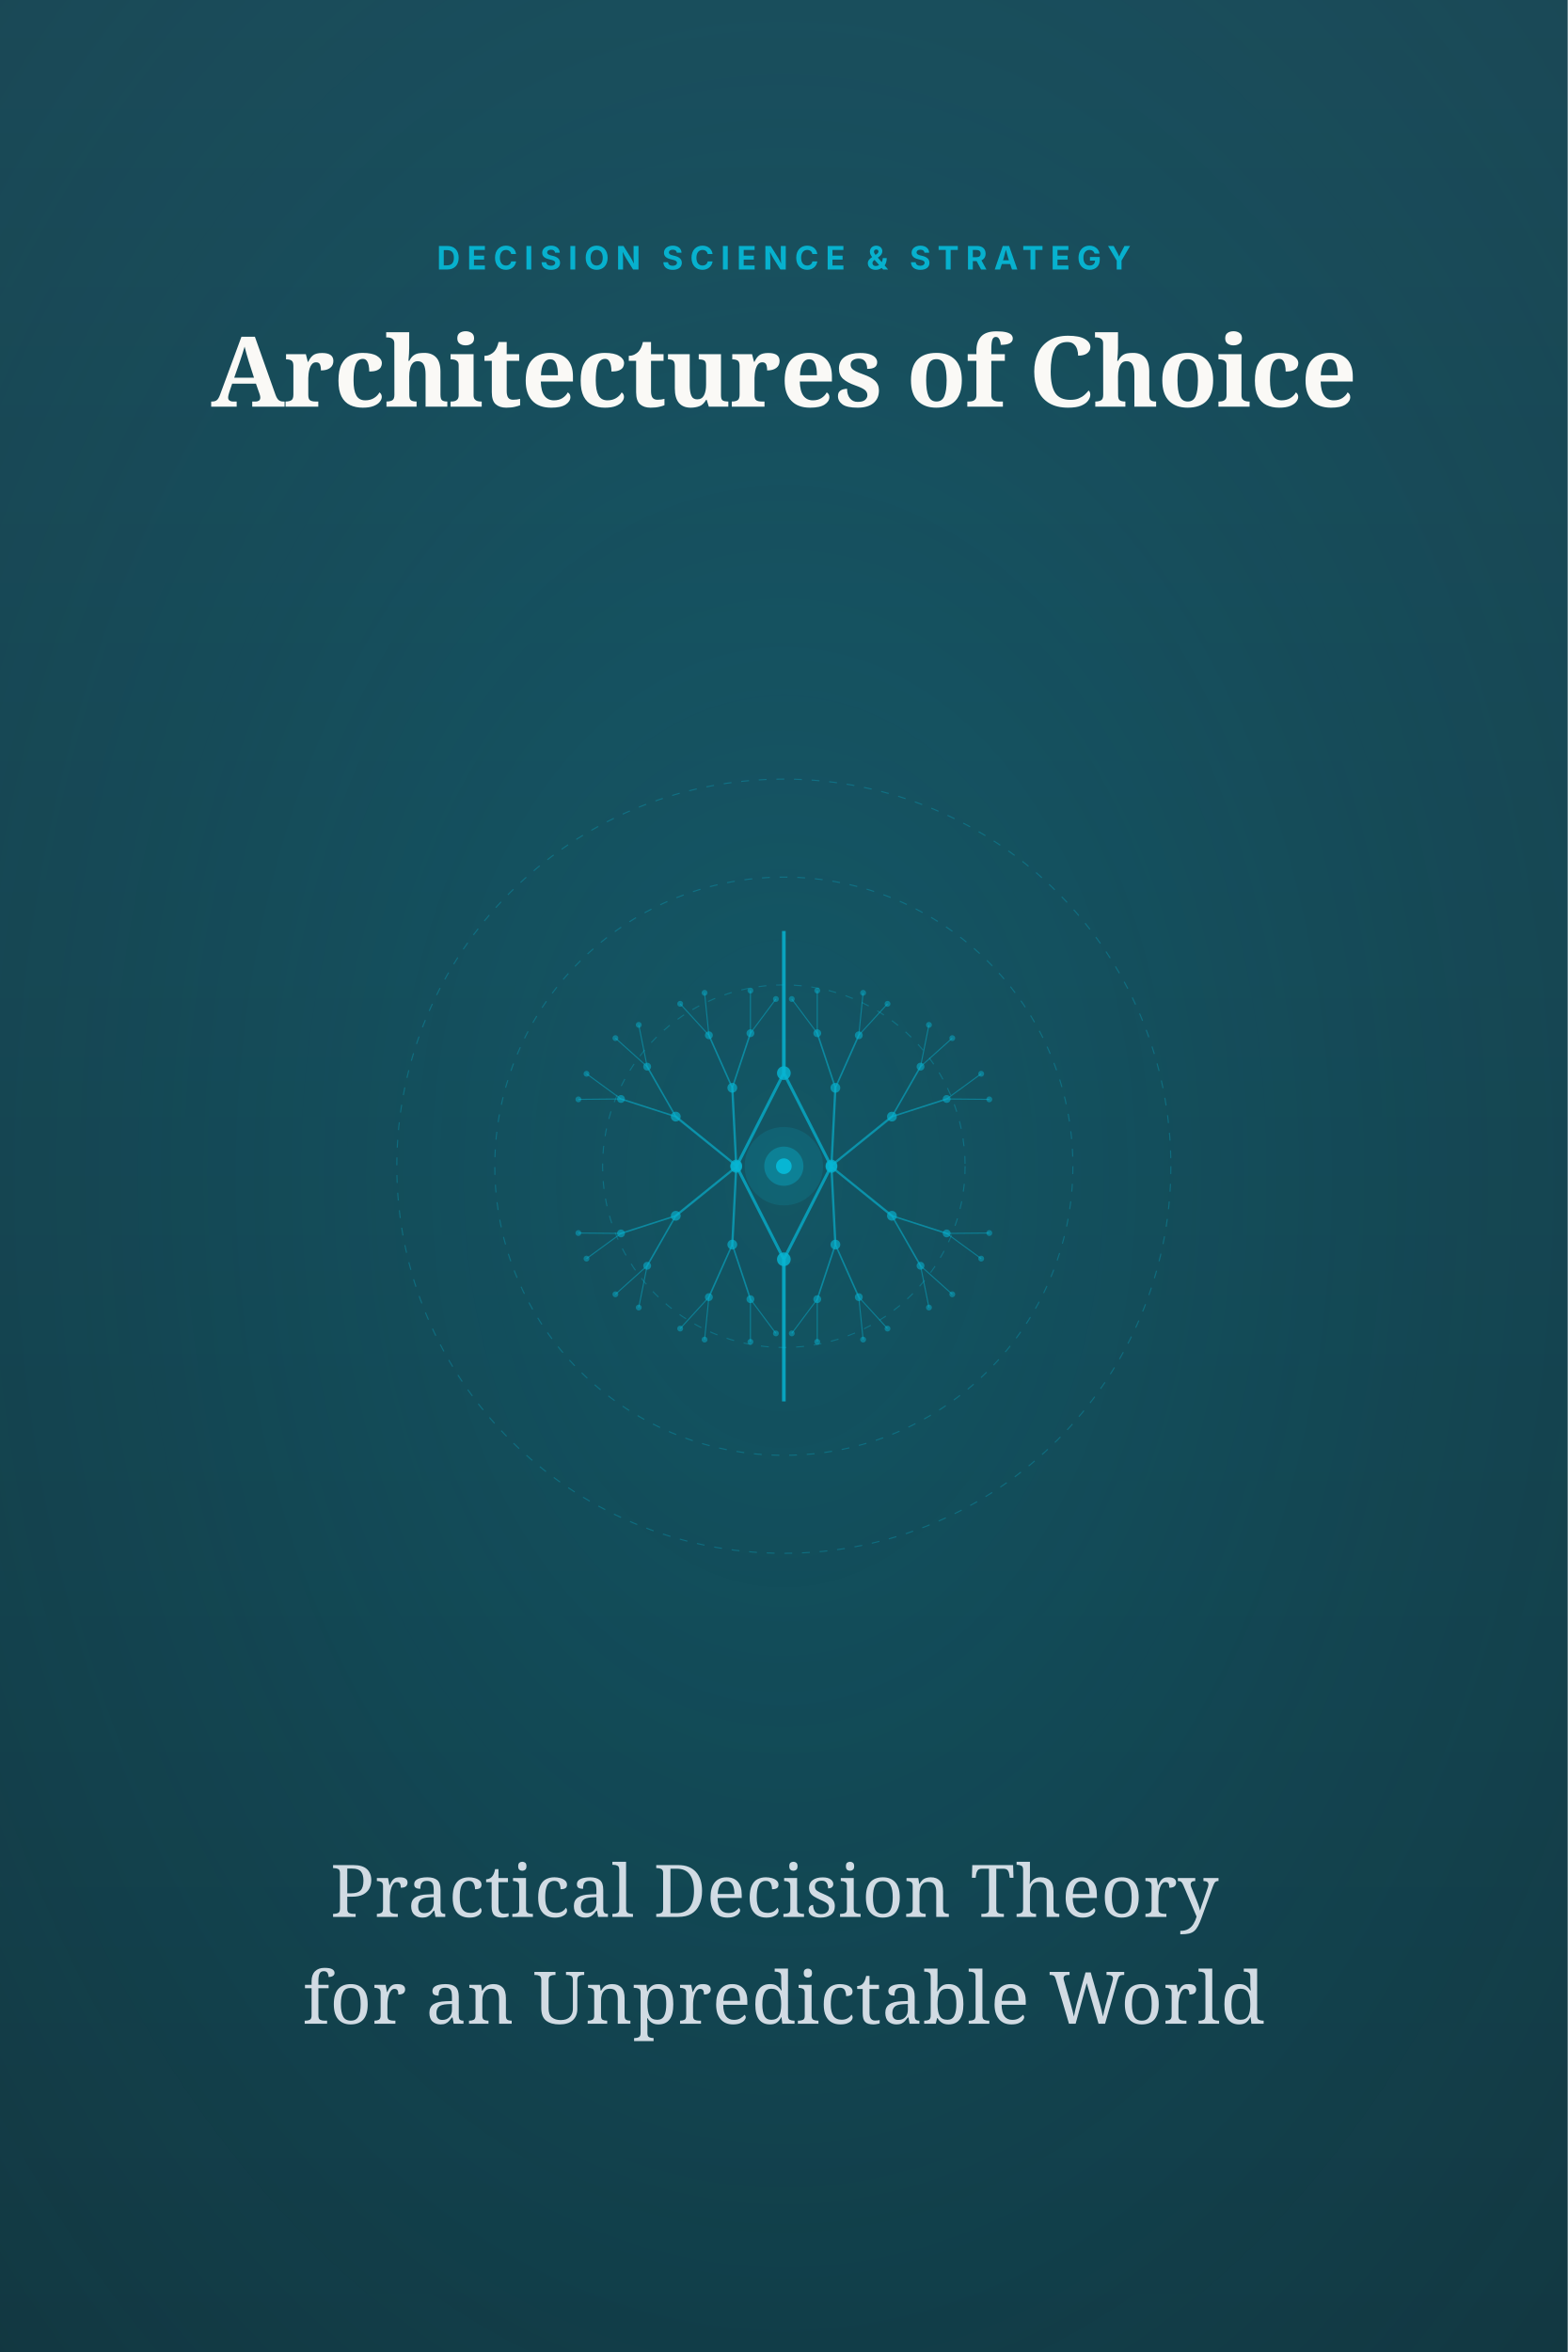
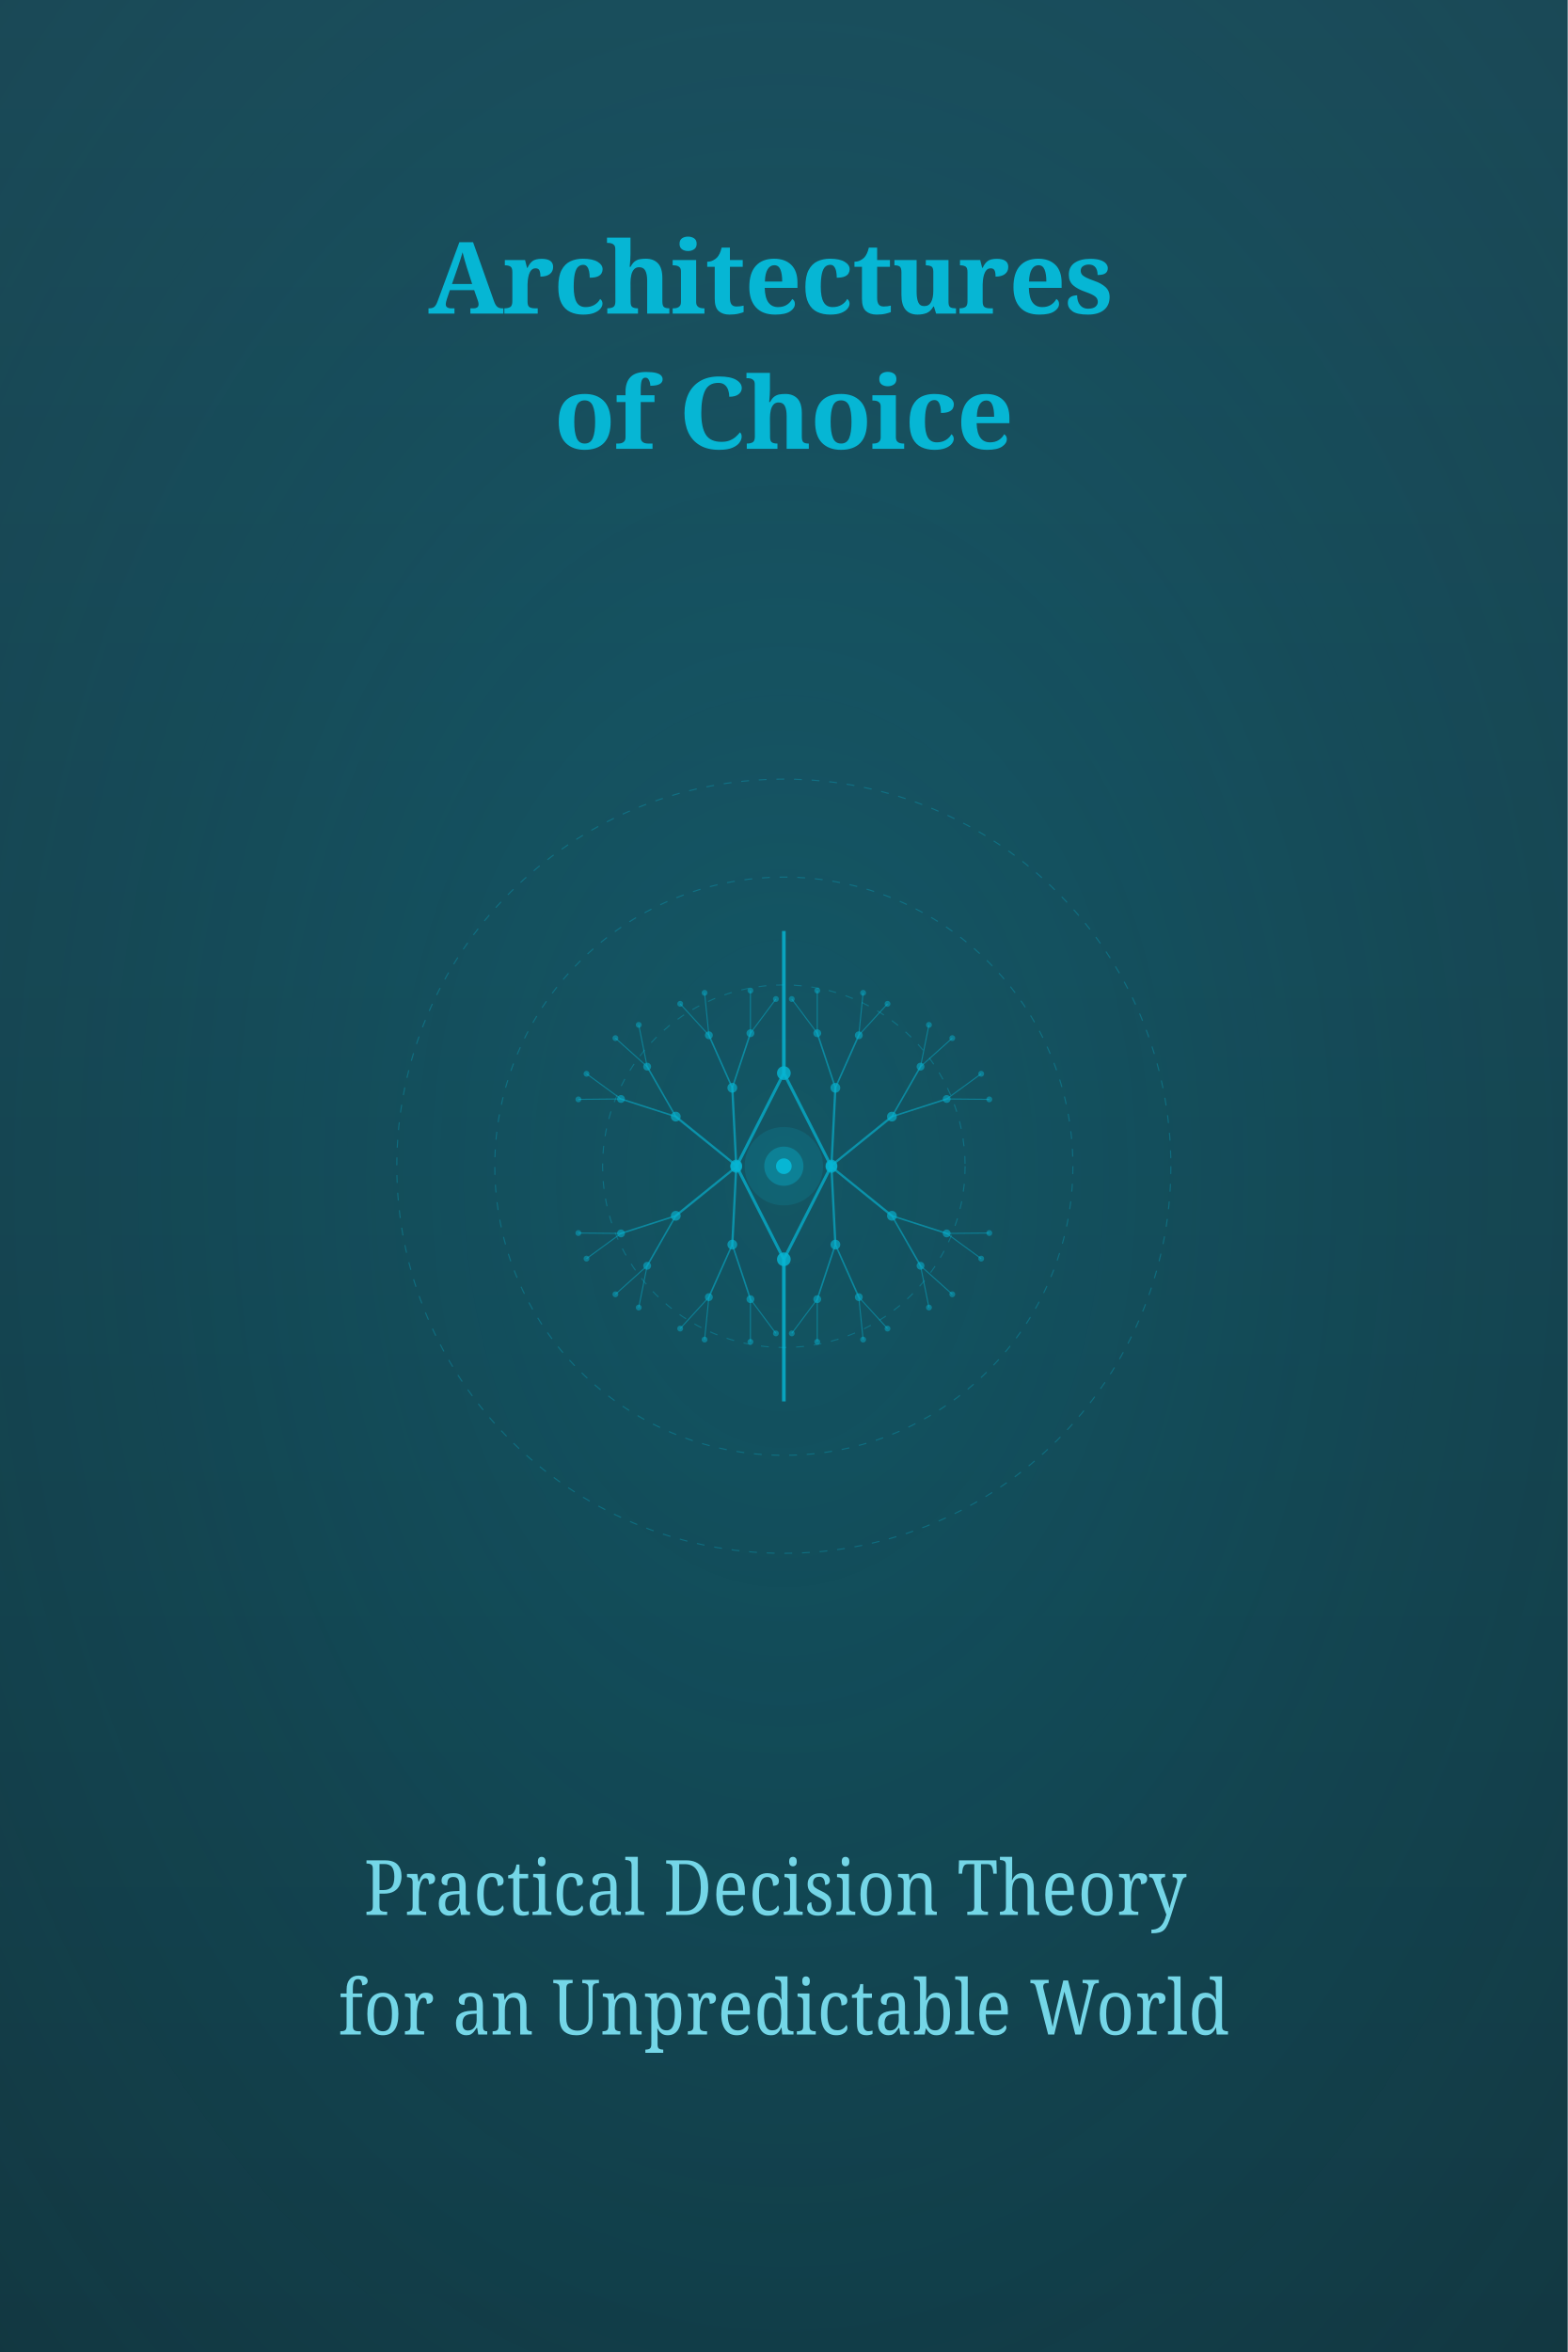
<svg xmlns="http://www.w3.org/2000/svg" viewBox="0 0 1600 2400" width="100%" height="100%">
  <defs>
    <linearGradient id="bg-architectures-of-choice" x1="0%" y1="0%" x2="0%" y2="100%">
      <stop offset="0%" stop-color="#1c3e4a" />
      <stop offset="60%" stop-color="#16323b" />
      <stop offset="100%" stop-color="#132b33" />
    </linearGradient>
    <radialGradient id="halo-architectures-of-choice" cx="50%" cy="50%" r="75%">
      <stop offset="0%" stop-color="#06b6d4" stop-opacity="0.26" />
      <stop offset="55%" stop-color="#06b6d4" stop-opacity="0.15" />
      <stop offset="100%" stop-color="#06b6d4" stop-opacity="0.08" />
    </radialGradient>
  </defs>
  <rect width="1600" height="2400" fill="url(#bg-architectures-of-choice)" />
  <rect width="1600" height="2400" fill="url(#halo-architectures-of-choice)" />
-   <g text-anchor="middle" font-family="'Inter', -apple-system, BlinkMacSystemFont, sans-serif">
-     <text x="800" y="275" font-size="33" font-weight="700" letter-spacing="7" fill="#06b6d4" opacity="0.95">DECISION SCIENCE &amp; STRATEGY</text>
-   </g>
  <g text-anchor="middle">
-     <text x="800" y="415" font-family="'Literata', Georgia, serif" font-size="100" font-weight="700" letter-spacing="-0.01em" fill="#faf9f6">Architectures of Choice</text>
+     <text x="800" y="320" font-family="'Literata', Georgia, serif" font-size="102" font-weight="700" letter-spacing="-0.01em" fill="#06b6d4">
+       <tspan x="800" dy="0">Architectures</tspan>
+       <tspan x="800" dy="138">of Choice</tspan>
+     </text>
  </g>
  <g class="emblem-choice" transform="translate(0, -210)">
    <circle cx="800" cy="1400" r="185" stroke="#06b6d4" stroke-width="1.1" stroke-dasharray="8,10" fill="none" opacity="0.3" />
    <circle cx="800" cy="1400" r="295" stroke="#06b6d4" stroke-width="1.1" stroke-dasharray="8,10" fill="none" opacity="0.3" />
    <circle cx="800" cy="1400" r="395" stroke="#06b6d4" stroke-width="1.1" stroke-dasharray="8,10" fill="none" opacity="0.3" />
    <line x1="800.0" y1="1640.0" x2="800.0" y2="1495.0" stroke="#06b6d4" stroke-width="3.7" opacity="0.81" />
    <circle cx="800.0" cy="1495.0" r="7.0" fill="#06b6d4" opacity="0.81" />
    <line x1="800.0" y1="1495.0" x2="751.4" y2="1399.3" stroke="#06b6d4" stroke-width="3.0" opacity="0.72" />
    <circle cx="751.4" cy="1399.3" r="6.0" fill="#06b6d4" opacity="0.72" />
    <line x1="751.4" y1="1399.3" x2="689.7" y2="1349.4" stroke="#06b6d4" stroke-width="2.3" opacity="0.63" />
    <circle cx="689.7" cy="1349.4" r="5.0" fill="#06b6d4" opacity="0.63" />
    <line x1="689.7" y1="1349.4" x2="633.8" y2="1331.4" stroke="#06b6d4" stroke-width="1.6" opacity="0.54" />
    <circle cx="633.8" cy="1331.4" r="4.0" fill="#06b6d4" opacity="0.54" />
    <line x1="633.8" y1="1331.4" x2="590.3" y2="1331.8" stroke="#06b6d4" stroke-width="1.1" opacity="0.45" />
    <circle cx="590.3" cy="1331.8" r="3.0" fill="#06b6d4" opacity="0.45" />
    <line x1="633.8" y1="1331.4" x2="598.6" y2="1305.7" stroke="#06b6d4" stroke-width="1.1" opacity="0.45" />
    <circle cx="598.6" cy="1305.7" r="3.0" fill="#06b6d4" opacity="0.45" />
    <line x1="689.7" y1="1349.4" x2="660.5" y2="1298.4" stroke="#06b6d4" stroke-width="1.6" opacity="0.54" />
    <circle cx="660.5" cy="1298.4" r="4.0" fill="#06b6d4" opacity="0.54" />
    <line x1="660.5" y1="1298.4" x2="628.1" y2="1269.3" stroke="#06b6d4" stroke-width="1.1" opacity="0.45" />
    <circle cx="628.1" cy="1269.3" r="3.0" fill="#06b6d4" opacity="0.45" />
    <line x1="660.5" y1="1298.4" x2="651.9" y2="1255.8" stroke="#06b6d4" stroke-width="1.1" opacity="0.45" />
    <circle cx="651.9" cy="1255.8" r="3.0" fill="#06b6d4" opacity="0.45" />
    <line x1="751.4" y1="1399.3" x2="747.4" y2="1320.0" stroke="#06b6d4" stroke-width="2.3" opacity="0.63" />
    <circle cx="747.4" cy="1320.0" r="5.0" fill="#06b6d4" opacity="0.63" />
    <line x1="747.4" y1="1320.0" x2="723.5" y2="1266.4" stroke="#06b6d4" stroke-width="1.6" opacity="0.54" />
    <circle cx="723.5" cy="1266.4" r="4.0" fill="#06b6d4" opacity="0.54" />
    <line x1="723.5" y1="1266.4" x2="694.2" y2="1234.3" stroke="#06b6d4" stroke-width="1.1" opacity="0.45" />
    <circle cx="694.2" cy="1234.3" r="3.0" fill="#06b6d4" opacity="0.45" />
    <line x1="723.5" y1="1266.4" x2="719.1" y2="1223.1" stroke="#06b6d4" stroke-width="1.1" opacity="0.45" />
    <circle cx="719.1" cy="1223.1" r="3.0" fill="#06b6d4" opacity="0.45" />
    <line x1="747.4" y1="1320.0" x2="765.9" y2="1264.3" stroke="#06b6d4" stroke-width="1.6" opacity="0.54" />
    <circle cx="765.9" cy="1264.3" r="4.0" fill="#06b6d4" opacity="0.54" />
    <line x1="765.9" y1="1264.3" x2="765.9" y2="1220.8" stroke="#06b6d4" stroke-width="1.1" opacity="0.45" />
    <circle cx="765.9" cy="1220.8" r="3.0" fill="#06b6d4" opacity="0.45" />
    <line x1="765.9" y1="1264.3" x2="791.9" y2="1229.4" stroke="#06b6d4" stroke-width="1.1" opacity="0.45" />
    <circle cx="791.9" cy="1229.4" r="3.0" fill="#06b6d4" opacity="0.45" />
    <line x1="800.0" y1="1495.0" x2="848.6" y2="1399.3" stroke="#06b6d4" stroke-width="3.0" opacity="0.72" />
    <circle cx="848.6" cy="1399.3" r="6.0" fill="#06b6d4" opacity="0.72" />
    <line x1="848.6" y1="1399.3" x2="852.6" y2="1320.0" stroke="#06b6d4" stroke-width="2.3" opacity="0.63" />
    <circle cx="852.6" cy="1320.0" r="5.0" fill="#06b6d4" opacity="0.63" />
    <line x1="852.6" y1="1320.0" x2="834.1" y2="1264.3" stroke="#06b6d4" stroke-width="1.6" opacity="0.54" />
    <circle cx="834.1" cy="1264.3" r="4.0" fill="#06b6d4" opacity="0.54" />
    <line x1="834.1" y1="1264.3" x2="808.1" y2="1229.4" stroke="#06b6d4" stroke-width="1.1" opacity="0.45" />
    <circle cx="808.1" cy="1229.4" r="3.0" fill="#06b6d4" opacity="0.45" />
    <line x1="834.1" y1="1264.3" x2="834.1" y2="1220.8" stroke="#06b6d4" stroke-width="1.1" opacity="0.45" />
    <circle cx="834.1" cy="1220.8" r="3.0" fill="#06b6d4" opacity="0.45" />
    <line x1="852.6" y1="1320.0" x2="876.5" y2="1266.4" stroke="#06b6d4" stroke-width="1.6" opacity="0.54" />
    <circle cx="876.5" cy="1266.4" r="4.0" fill="#06b6d4" opacity="0.54" />
    <line x1="876.5" y1="1266.4" x2="880.9" y2="1223.1" stroke="#06b6d4" stroke-width="1.1" opacity="0.45" />
    <circle cx="880.9" cy="1223.1" r="3.0" fill="#06b6d4" opacity="0.45" />
    <line x1="876.5" y1="1266.4" x2="905.8" y2="1234.3" stroke="#06b6d4" stroke-width="1.1" opacity="0.45" />
    <circle cx="905.8" cy="1234.3" r="3.0" fill="#06b6d4" opacity="0.45" />
    <line x1="848.6" y1="1399.3" x2="910.3" y2="1349.4" stroke="#06b6d4" stroke-width="2.3" opacity="0.63" />
    <circle cx="910.3" cy="1349.4" r="5.0" fill="#06b6d4" opacity="0.63" />
    <line x1="910.3" y1="1349.4" x2="939.5" y2="1298.4" stroke="#06b6d4" stroke-width="1.6" opacity="0.54" />
    <circle cx="939.5" cy="1298.4" r="4.0" fill="#06b6d4" opacity="0.54" />
    <line x1="939.5" y1="1298.4" x2="948.1" y2="1255.8" stroke="#06b6d4" stroke-width="1.1" opacity="0.45" />
    <circle cx="948.1" cy="1255.8" r="3.0" fill="#06b6d4" opacity="0.45" />
    <line x1="939.5" y1="1298.4" x2="971.9" y2="1269.3" stroke="#06b6d4" stroke-width="1.1" opacity="0.45" />
    <circle cx="971.9" cy="1269.3" r="3.0" fill="#06b6d4" opacity="0.45" />
    <line x1="910.3" y1="1349.4" x2="966.2" y2="1331.4" stroke="#06b6d4" stroke-width="1.6" opacity="0.54" />
    <circle cx="966.2" cy="1331.4" r="4.0" fill="#06b6d4" opacity="0.54" />
    <line x1="966.2" y1="1331.4" x2="1001.4" y2="1305.7" stroke="#06b6d4" stroke-width="1.1" opacity="0.45" />
    <circle cx="1001.4" cy="1305.7" r="3.0" fill="#06b6d4" opacity="0.45" />
    <line x1="966.2" y1="1331.4" x2="1009.7" y2="1331.8" stroke="#06b6d4" stroke-width="1.1" opacity="0.45" />
    <circle cx="1009.7" cy="1331.8" r="3.0" fill="#06b6d4" opacity="0.45" />
    <line x1="800.0" y1="1160.0" x2="800.0" y2="1305.0" stroke="#06b6d4" stroke-width="3.7" opacity="0.81" />
    <circle cx="800.0" cy="1305.0" r="7.0" fill="#06b6d4" opacity="0.81" />
    <line x1="800.0" y1="1305.0" x2="848.6" y2="1400.7" stroke="#06b6d4" stroke-width="3.0" opacity="0.72" />
    <circle cx="848.6" cy="1400.7" r="6.0" fill="#06b6d4" opacity="0.72" />
    <line x1="848.6" y1="1400.7" x2="910.3" y2="1450.6" stroke="#06b6d4" stroke-width="2.3" opacity="0.63" />
    <circle cx="910.3" cy="1450.6" r="5.0" fill="#06b6d4" opacity="0.63" />
    <line x1="910.3" y1="1450.6" x2="966.2" y2="1468.6" stroke="#06b6d4" stroke-width="1.6" opacity="0.54" />
    <circle cx="966.2" cy="1468.6" r="4.0" fill="#06b6d4" opacity="0.54" />
    <line x1="966.2" y1="1468.6" x2="1009.7" y2="1468.2" stroke="#06b6d4" stroke-width="1.1" opacity="0.45" />
    <circle cx="1009.7" cy="1468.2" r="3.0" fill="#06b6d4" opacity="0.45" />
    <line x1="966.2" y1="1468.6" x2="1001.4" y2="1494.3" stroke="#06b6d4" stroke-width="1.1" opacity="0.45" />
    <circle cx="1001.4" cy="1494.3" r="3.0" fill="#06b6d4" opacity="0.45" />
    <line x1="910.3" y1="1450.6" x2="939.5" y2="1501.6" stroke="#06b6d4" stroke-width="1.6" opacity="0.54" />
    <circle cx="939.5" cy="1501.6" r="4.0" fill="#06b6d4" opacity="0.54" />
    <line x1="939.5" y1="1501.6" x2="971.9" y2="1530.7" stroke="#06b6d4" stroke-width="1.1" opacity="0.45" />
    <circle cx="971.9" cy="1530.7" r="3.0" fill="#06b6d4" opacity="0.45" />
    <line x1="939.5" y1="1501.6" x2="948.1" y2="1544.2" stroke="#06b6d4" stroke-width="1.1" opacity="0.45" />
    <circle cx="948.1" cy="1544.2" r="3.0" fill="#06b6d4" opacity="0.45" />
    <line x1="848.6" y1="1400.7" x2="852.6" y2="1480.0" stroke="#06b6d4" stroke-width="2.3" opacity="0.63" />
    <circle cx="852.6" cy="1480.0" r="5.0" fill="#06b6d4" opacity="0.63" />
    <line x1="852.6" y1="1480.0" x2="876.5" y2="1533.6" stroke="#06b6d4" stroke-width="1.6" opacity="0.54" />
    <circle cx="876.5" cy="1533.6" r="4.0" fill="#06b6d4" opacity="0.54" />
    <line x1="876.5" y1="1533.6" x2="905.8" y2="1565.7" stroke="#06b6d4" stroke-width="1.1" opacity="0.45" />
    <circle cx="905.8" cy="1565.7" r="3.0" fill="#06b6d4" opacity="0.45" />
    <line x1="876.5" y1="1533.6" x2="880.9" y2="1576.9" stroke="#06b6d4" stroke-width="1.1" opacity="0.45" />
    <circle cx="880.9" cy="1576.9" r="3.0" fill="#06b6d4" opacity="0.45" />
    <line x1="852.6" y1="1480.0" x2="834.1" y2="1535.7" stroke="#06b6d4" stroke-width="1.6" opacity="0.54" />
    <circle cx="834.1" cy="1535.7" r="4.0" fill="#06b6d4" opacity="0.54" />
    <line x1="834.1" y1="1535.7" x2="834.1" y2="1579.2" stroke="#06b6d4" stroke-width="1.1" opacity="0.45" />
    <circle cx="834.1" cy="1579.2" r="3.0" fill="#06b6d4" opacity="0.45" />
    <line x1="834.1" y1="1535.7" x2="808.1" y2="1570.6" stroke="#06b6d4" stroke-width="1.1" opacity="0.45" />
    <circle cx="808.1" cy="1570.6" r="3.0" fill="#06b6d4" opacity="0.45" />
    <line x1="800.0" y1="1305.0" x2="751.4" y2="1400.7" stroke="#06b6d4" stroke-width="3.0" opacity="0.72" />
    <circle cx="751.4" cy="1400.7" r="6.0" fill="#06b6d4" opacity="0.72" />
    <line x1="751.4" y1="1400.7" x2="747.4" y2="1480.0" stroke="#06b6d4" stroke-width="2.3" opacity="0.63" />
    <circle cx="747.4" cy="1480.0" r="5.0" fill="#06b6d4" opacity="0.63" />
    <line x1="747.4" y1="1480.0" x2="765.9" y2="1535.7" stroke="#06b6d4" stroke-width="1.6" opacity="0.54" />
    <circle cx="765.9" cy="1535.7" r="4.0" fill="#06b6d4" opacity="0.54" />
    <line x1="765.9" y1="1535.7" x2="791.9" y2="1570.6" stroke="#06b6d4" stroke-width="1.1" opacity="0.45" />
    <circle cx="791.9" cy="1570.6" r="3.0" fill="#06b6d4" opacity="0.45" />
    <line x1="765.9" y1="1535.7" x2="765.9" y2="1579.2" stroke="#06b6d4" stroke-width="1.1" opacity="0.45" />
    <circle cx="765.9" cy="1579.2" r="3.0" fill="#06b6d4" opacity="0.45" />
    <line x1="747.4" y1="1480.0" x2="723.5" y2="1533.6" stroke="#06b6d4" stroke-width="1.6" opacity="0.54" />
    <circle cx="723.5" cy="1533.6" r="4.0" fill="#06b6d4" opacity="0.54" />
    <line x1="723.5" y1="1533.6" x2="719.1" y2="1576.9" stroke="#06b6d4" stroke-width="1.1" opacity="0.45" />
    <circle cx="719.1" cy="1576.9" r="3.0" fill="#06b6d4" opacity="0.45" />
    <line x1="723.5" y1="1533.6" x2="694.2" y2="1565.7" stroke="#06b6d4" stroke-width="1.1" opacity="0.45" />
    <circle cx="694.2" cy="1565.7" r="3.0" fill="#06b6d4" opacity="0.45" />
    <line x1="751.4" y1="1400.7" x2="689.7" y2="1450.6" stroke="#06b6d4" stroke-width="2.3" opacity="0.63" />
    <circle cx="689.7" cy="1450.6" r="5.0" fill="#06b6d4" opacity="0.63" />
    <line x1="689.7" y1="1450.6" x2="660.5" y2="1501.6" stroke="#06b6d4" stroke-width="1.6" opacity="0.54" />
    <circle cx="660.5" cy="1501.6" r="4.0" fill="#06b6d4" opacity="0.54" />
    <line x1="660.5" y1="1501.6" x2="651.9" y2="1544.2" stroke="#06b6d4" stroke-width="1.1" opacity="0.45" />
    <circle cx="651.9" cy="1544.2" r="3.0" fill="#06b6d4" opacity="0.45" />
    <line x1="660.5" y1="1501.6" x2="628.1" y2="1530.7" stroke="#06b6d4" stroke-width="1.1" opacity="0.45" />
    <circle cx="628.1" cy="1530.7" r="3.0" fill="#06b6d4" opacity="0.45" />
    <line x1="689.7" y1="1450.6" x2="633.8" y2="1468.6" stroke="#06b6d4" stroke-width="1.6" opacity="0.54" />
    <circle cx="633.8" cy="1468.6" r="4.0" fill="#06b6d4" opacity="0.54" />
    <line x1="633.8" y1="1468.6" x2="598.6" y2="1494.3" stroke="#06b6d4" stroke-width="1.1" opacity="0.45" />
    <circle cx="598.6" cy="1494.3" r="3.0" fill="#06b6d4" opacity="0.45" />
    <line x1="633.8" y1="1468.6" x2="590.3" y2="1468.2" stroke="#06b6d4" stroke-width="1.1" opacity="0.45" />
    <circle cx="590.3" cy="1468.2" r="3.0" fill="#06b6d4" opacity="0.45" />
    <circle cx="800" cy="1400" r="40" fill="#06b6d4" opacity="0.14" />
    <circle cx="800" cy="1400" r="20" fill="#06b6d4" opacity="0.36" />
    <circle cx="800" cy="1400" r="8" fill="#06b6d4" />
  </g>
-   <g text-anchor="middle">
-     <text x="800" y="1956" font-family="'Literata', Georgia, serif" font-size="74" font-weight="500" letter-spacing="0.005em" fill="#e2e8f0" opacity="0.92">
+   <g text-anchor="middle" transform="translate(800, 0) scale(0.87, 1) translate(-800, 0)">
+     <text x="800" y="1954" font-family="'Literata', Georgia, serif" font-size="78" font-weight="300" letter-spacing="0.01em" fill="#74d6e7">
      <tspan x="800" dy="0">Practical Decision Theory</tspan>
-       <tspan x="800" dy="109">for an Unpredictable World</tspan>
+       <tspan x="800" dy="122">for an Unpredictable World</tspan>
    </text>
  </g>
</svg>
